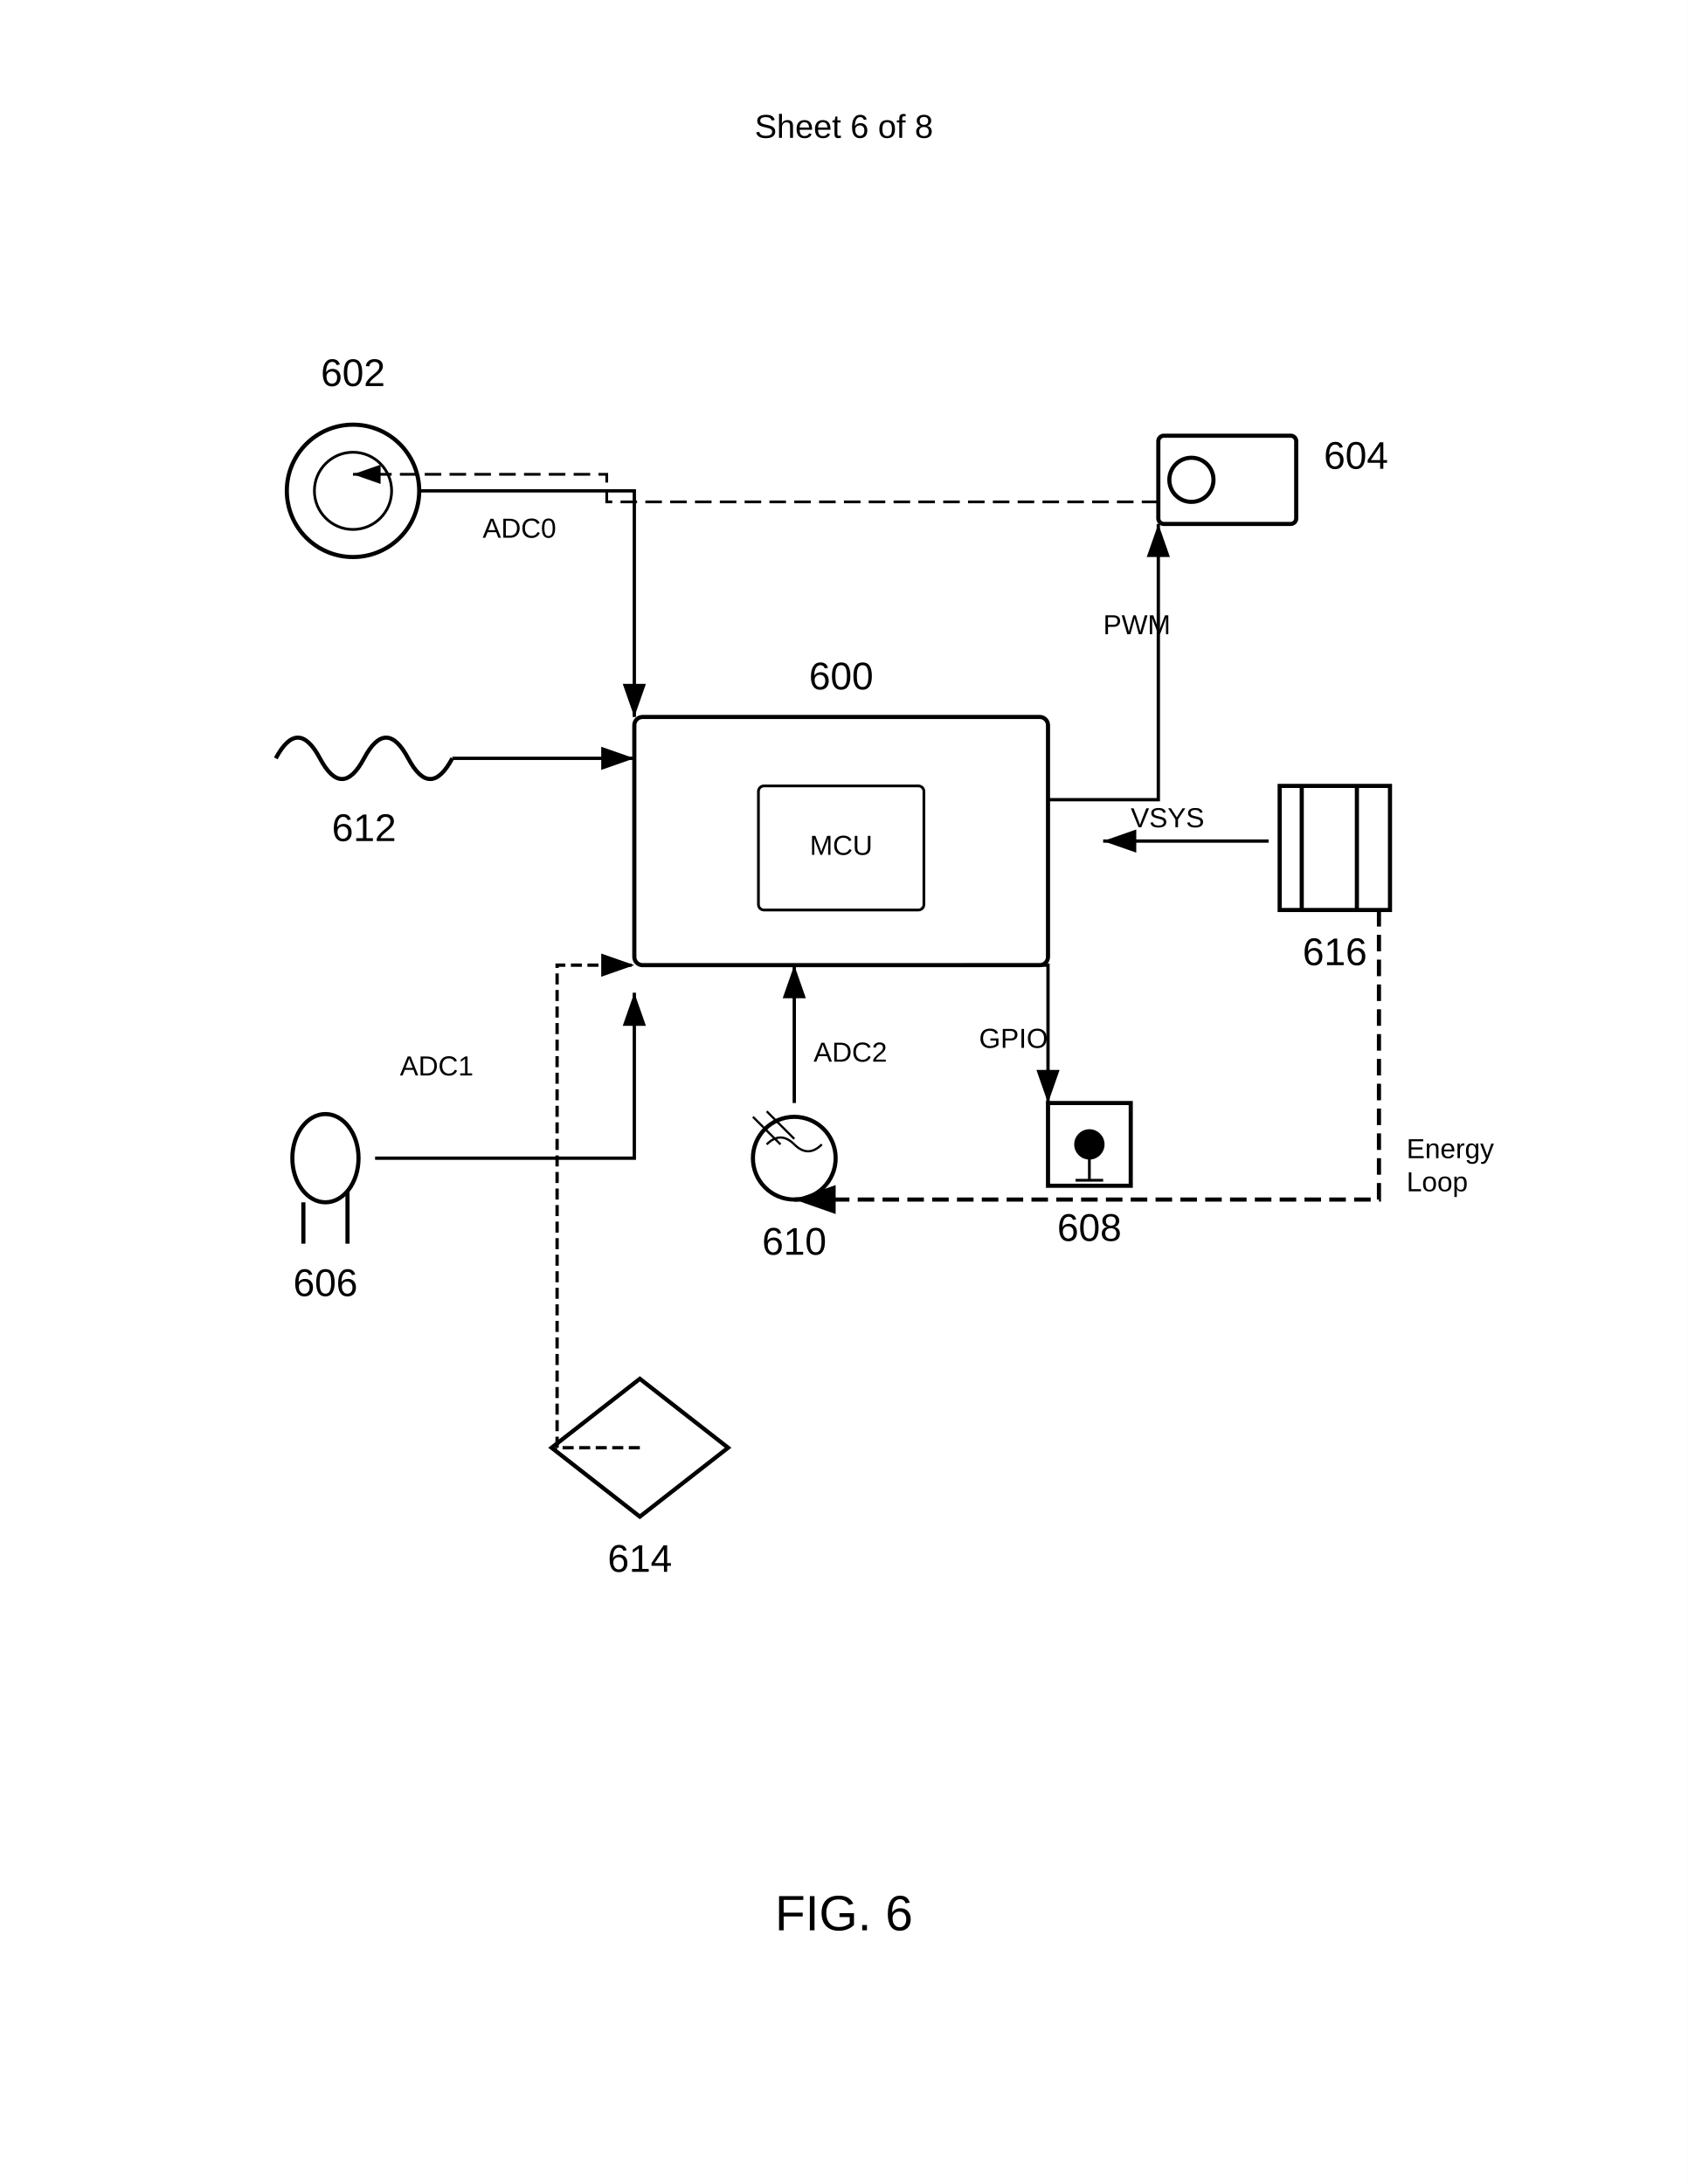
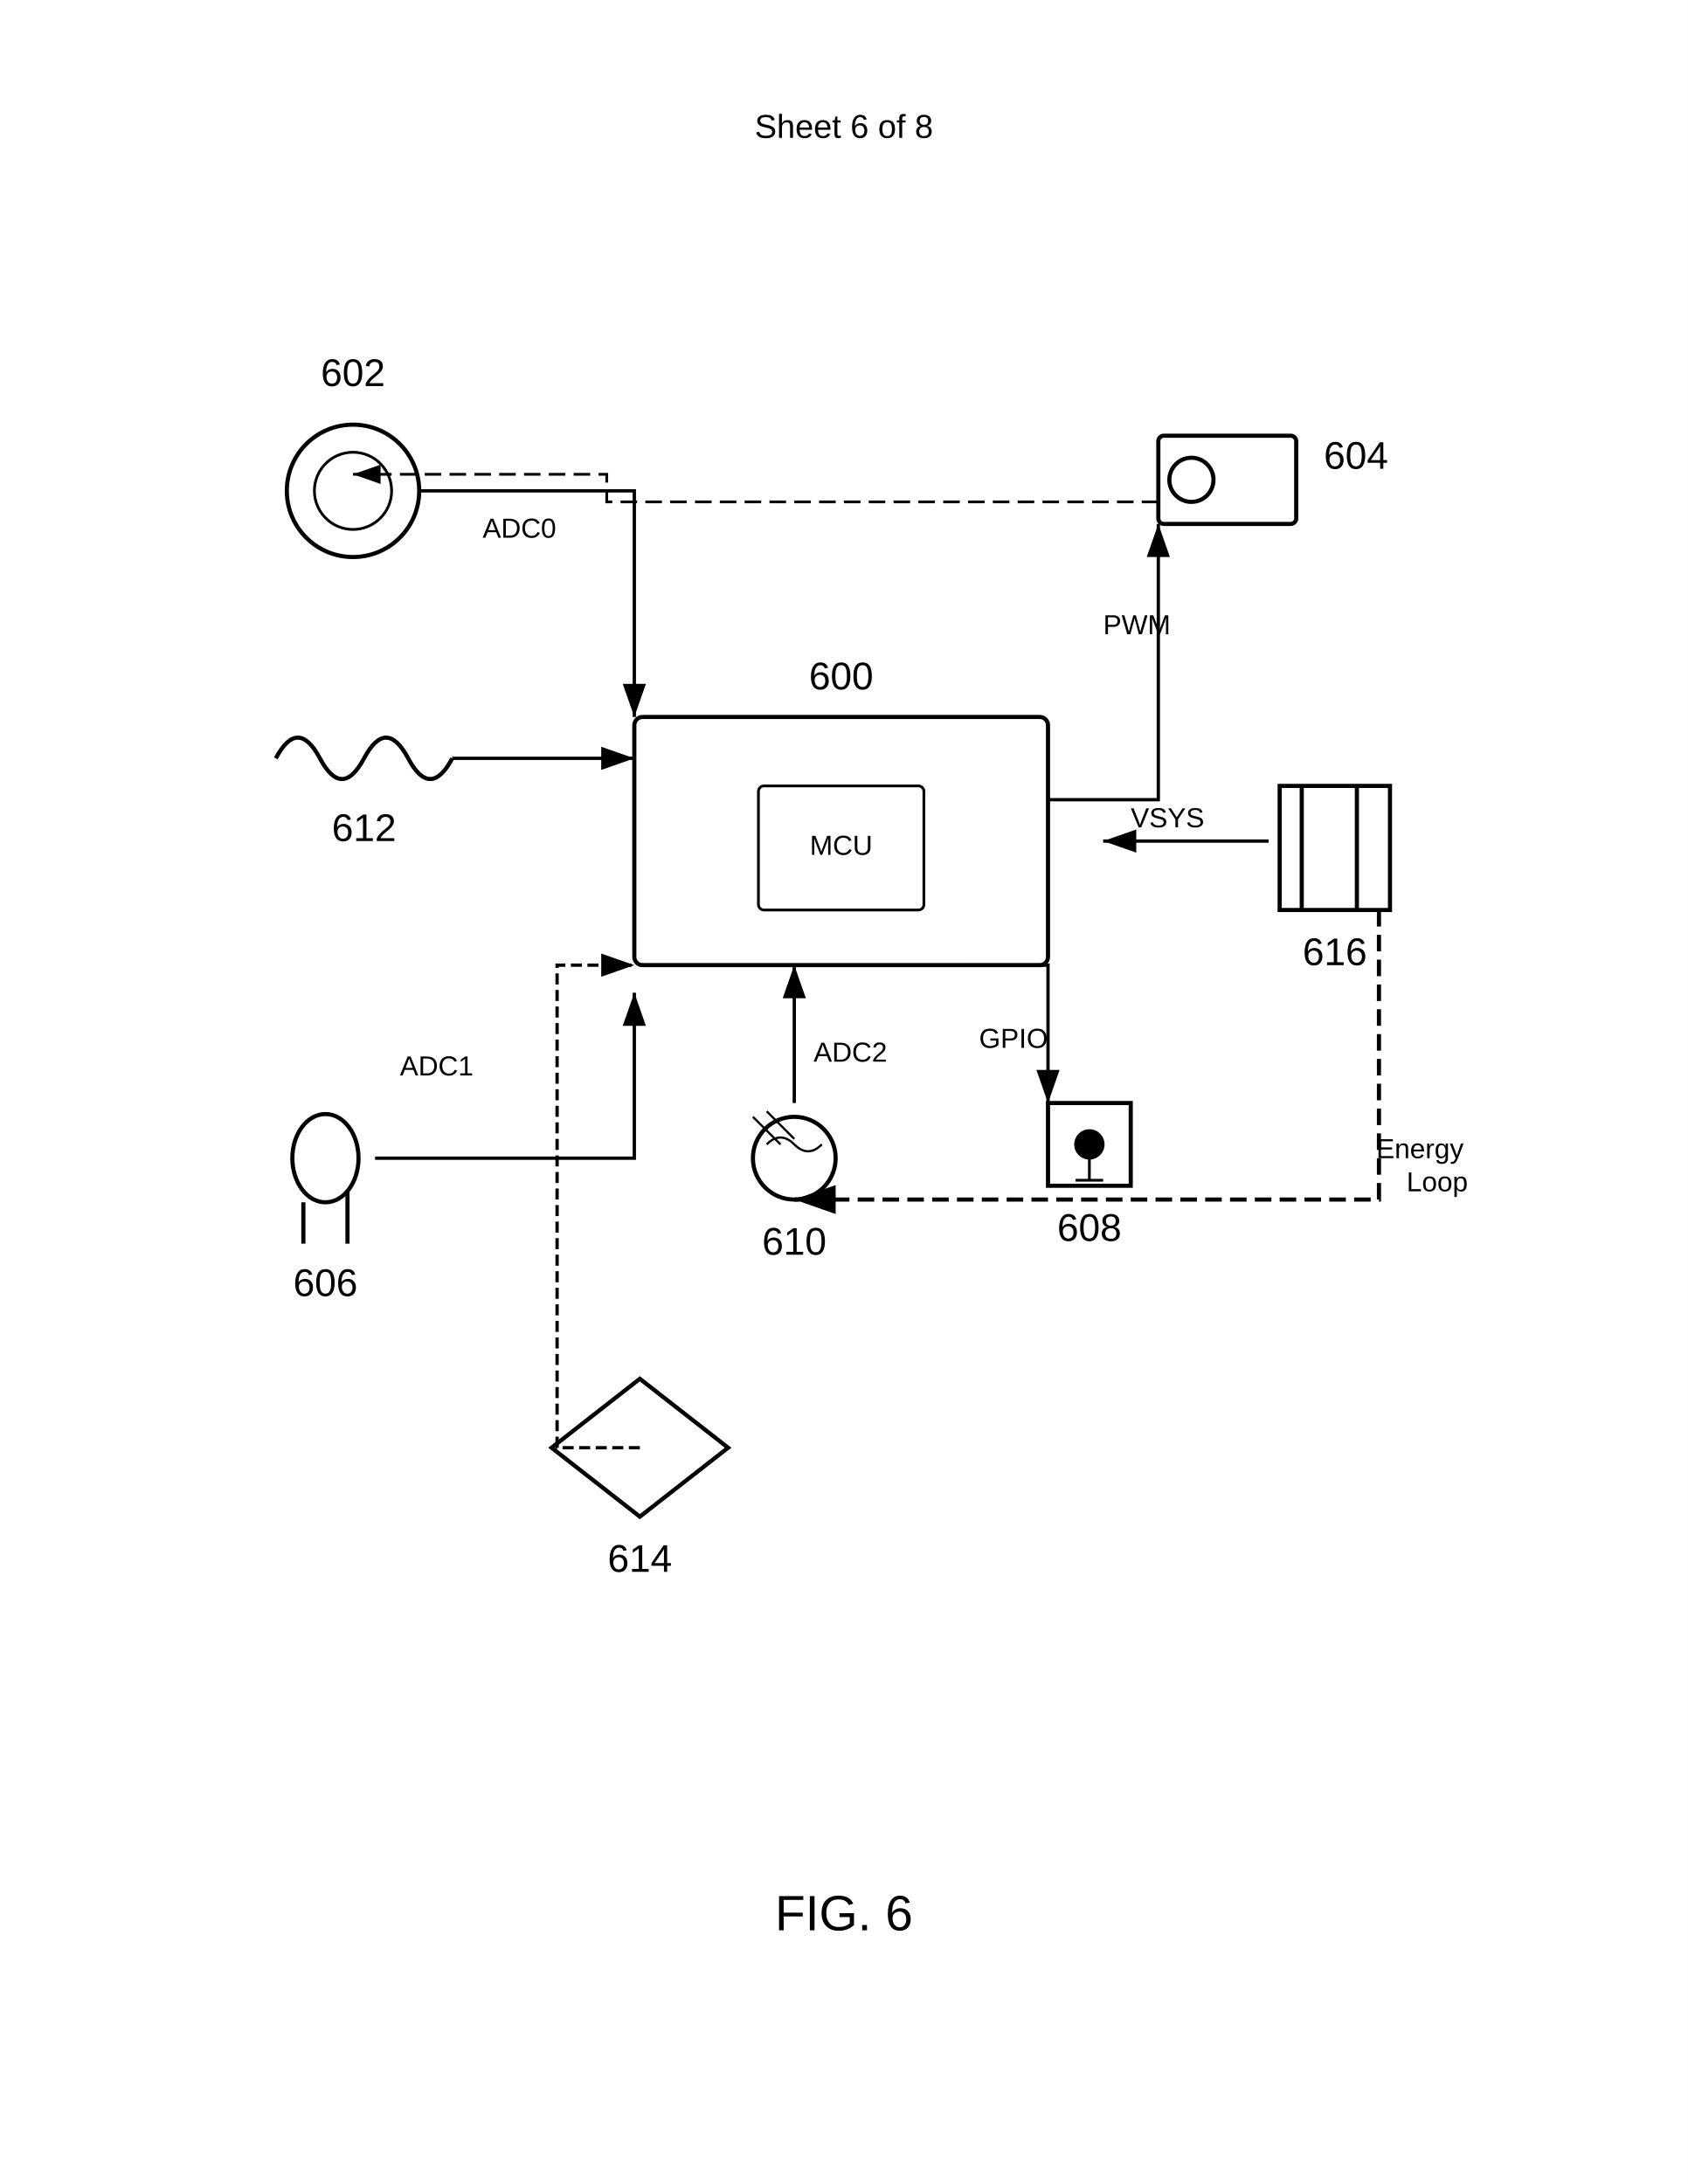
<svg xmlns="http://www.w3.org/2000/svg" width="612" height="792" viewBox="0 0 612 792">
  <rect width="100%" height="100%" fill="#fff" />
+   <defs>
+     <marker id="arrow" markerWidth="10" markerHeight="7" refX="10" refY="3.5" orient="auto">
+       <polygon points="0 0, 10 3.5, 0 7" fill="#000" />
+     </marker>
+   </defs>
  <text x="306" y="50" font-family="Arial" font-size="12" text-anchor="middle" fill="#000">Sheet 6 of 8</text>
  <g transform="translate(230 260)">
    <rect width="150" height="90" rx="3" ry="3" fill="none" stroke="#000" stroke-width="1.5" />
    <rect x="45" y="25" width="60" height="45" rx="2" ry="2" fill="none" stroke="#000" />
    <text x="75" y="50" font-family="Arial" font-size="10" text-anchor="middle" fill="#000">MCU</text>
    <text x="75" y="-10" font-family="Arial" font-size="14" font-weight="normal" text-anchor="middle" fill="#000">600</text>
  </g>
  <g transform="translate(100 150)">
    <circle cx="28" cy="28" r="24" fill="none" stroke="#000" stroke-width="1.5" />
    <circle cx="28" cy="28" r="14" fill="none" stroke="#000" />
    <text x="28" y="-10" font-family="Arial" font-size="14" font-weight="normal" text-anchor="middle" fill="#000">602</text>
  </g>
  <g transform="translate(420 150)">
    <rect y="8" width="50" height="32" rx="2" ry="2" fill="none" stroke="#000" stroke-width="1.5" />
    <circle cx="12" cy="24" r="8" fill="none" stroke="#000" stroke-width="1.5" />
    <text x="60" y="20" font-family="Arial" font-size="14" font-weight="normal" fill="#000">604</text>
  </g>
  <g transform="translate(100 400)">
    <ellipse cx="18" cy="20" rx="12" ry="16" fill="none" stroke="#000" stroke-width="1.5" />
    <path stroke="#000" stroke-width="1.5" d="M10 36v15m16-19v19" />
    <text x="18" y="70" font-family="Arial" font-size="14" font-weight="normal" text-anchor="middle" fill="#000">606</text>
  </g>
  <g transform="translate(380 400)">
    <rect width="30" height="30" fill="none" stroke="#000" stroke-width="1.5" />
    <circle cx="15" cy="15" r="5" stroke="#000" />
    <path d="M15 20v8M10 28h10" stroke="#000" stroke-width="1" />
    <text x="15" y="50" font-family="Arial" font-size="14" font-weight="normal" text-anchor="middle" fill="#000">608</text>
  </g>
  <g transform="translate(270 400)">
    <circle cx="18" cy="20" r="15" fill="none" stroke="#000" stroke-width="1.5" />
    <path d="M8 15q5-5 10 0t10 0" fill="none" stroke="#000" stroke-width=".8" />
    <path d="M3 5l10 10M8 3l10 10" stroke="#000" stroke-width="0.8" />
    <text x="18" y="55" font-family="Arial" font-size="14" font-weight="normal" text-anchor="middle" fill="#000">610</text>
  </g>
  <g transform="translate(100 260)">
    <path d="M0 15q8-15 16 0t16 0 16 0 16 0" fill="none" stroke="#000" stroke-width="1.5" />
    <text x="32" y="45" font-family="Arial" font-size="14" font-weight="normal" text-anchor="middle" fill="#000">612</text>
  </g>
  <g transform="translate(200 500)">
    <path fill="none" stroke="#000" stroke-width="1.5" d="m32 0 32 25-32 25-32-25z" />
    <text x="32" y="70" font-family="Arial" font-size="14" font-weight="normal" text-anchor="middle" fill="#000">614</text>
  </g>
  <g transform="translate(460 280)">
    <rect x="4" y="5" width="40" height="45" fill="none" stroke="#000" stroke-width="1.5" />
    <path d="M12 5v45M32 5v45" stroke="#000" stroke-width="1.5" />
    <text x="24" y="70" font-family="Arial" font-size="14" font-weight="normal" text-anchor="middle" fill="#000">616</text>
  </g>
-   <defs>
-     <marker id="arrow" markerWidth="10" markerHeight="7" refX="10" refY="3.5" orient="auto">
-       <polygon points="0 0, 10 3.5, 0 7" fill="#000" />
-     </marker>
-   </defs>
  <path d="M152 178h78v82" stroke="#000" stroke-width="1.2" marker-end="url(#arrow)" fill="none" />
  <text x="175" y="195" font-family="Arial" font-size="10" fill="#000">ADC0</text>
  <path d="M164 275h66" stroke="#000" stroke-width="1.2" marker-end="url(#arrow)" fill="none" />
  <path d="M380 290h40v-100" stroke="#000" stroke-width="1.2" marker-end="url(#arrow)" fill="none" />
  <text x="400" y="230" font-family="Arial" font-size="10" fill="#000">PWM</text>
  <path d="M136 420h94v-60" stroke="#000" stroke-width="1.2" marker-end="url(#arrow)" fill="none" />
  <text x="145" y="390" font-family="Arial" font-size="10" fill="#000">ADC1</text>
  <path d="M288 400v-50" stroke="#000" stroke-width="1.2" marker-end="url(#arrow)" fill="none" />
  <text x="295" y="385" font-family="Arial" font-size="10" fill="#000">ADC2</text>
  <path d="M350 350h30v50" stroke="#000" stroke-width="1.2" marker-end="url(#arrow)" fill="none" />
  <text x="355" y="380" font-family="Arial" font-size="10" fill="#000">GPIO</text>
  <path d="M460 305h-60" stroke="#000" stroke-width="1.2" marker-end="url(#arrow)" fill="none" />
  <text x="410" y="300" font-family="Arial" font-size="10" fill="#000">VSYS</text>
  <path d="M232 525h-30v-175h28" stroke="#000" stroke-width="1.2" stroke-dasharray="4,2" marker-end="url(#arrow)" fill="none" />
  <path d="M420 182h-200v-10h-92" stroke="#000" stroke-width="1" stroke-dasharray="6,3" marker-end="url(#arrow)" fill="none" />
  <path d="M500 330v105H288" stroke="#000" stroke-width="1.5" stroke-dasharray="6,3" marker-end="url(#arrow)" fill="none" />
-   <text x="510" y="420" font-family="Arial" font-size="10" fill="#000">Energy</text>
+   <text x="499" y="420" font-family="Arial" font-size="10" fill="#000">Energy</text>
  <text x="510" y="432" font-family="Arial" font-size="10" fill="#000">Loop</text>
  <text x="306" y="700" font-family="Arial" font-size="18" font-weight="normal" text-anchor="middle" fill="#000">FIG. 6</text>
</svg>
